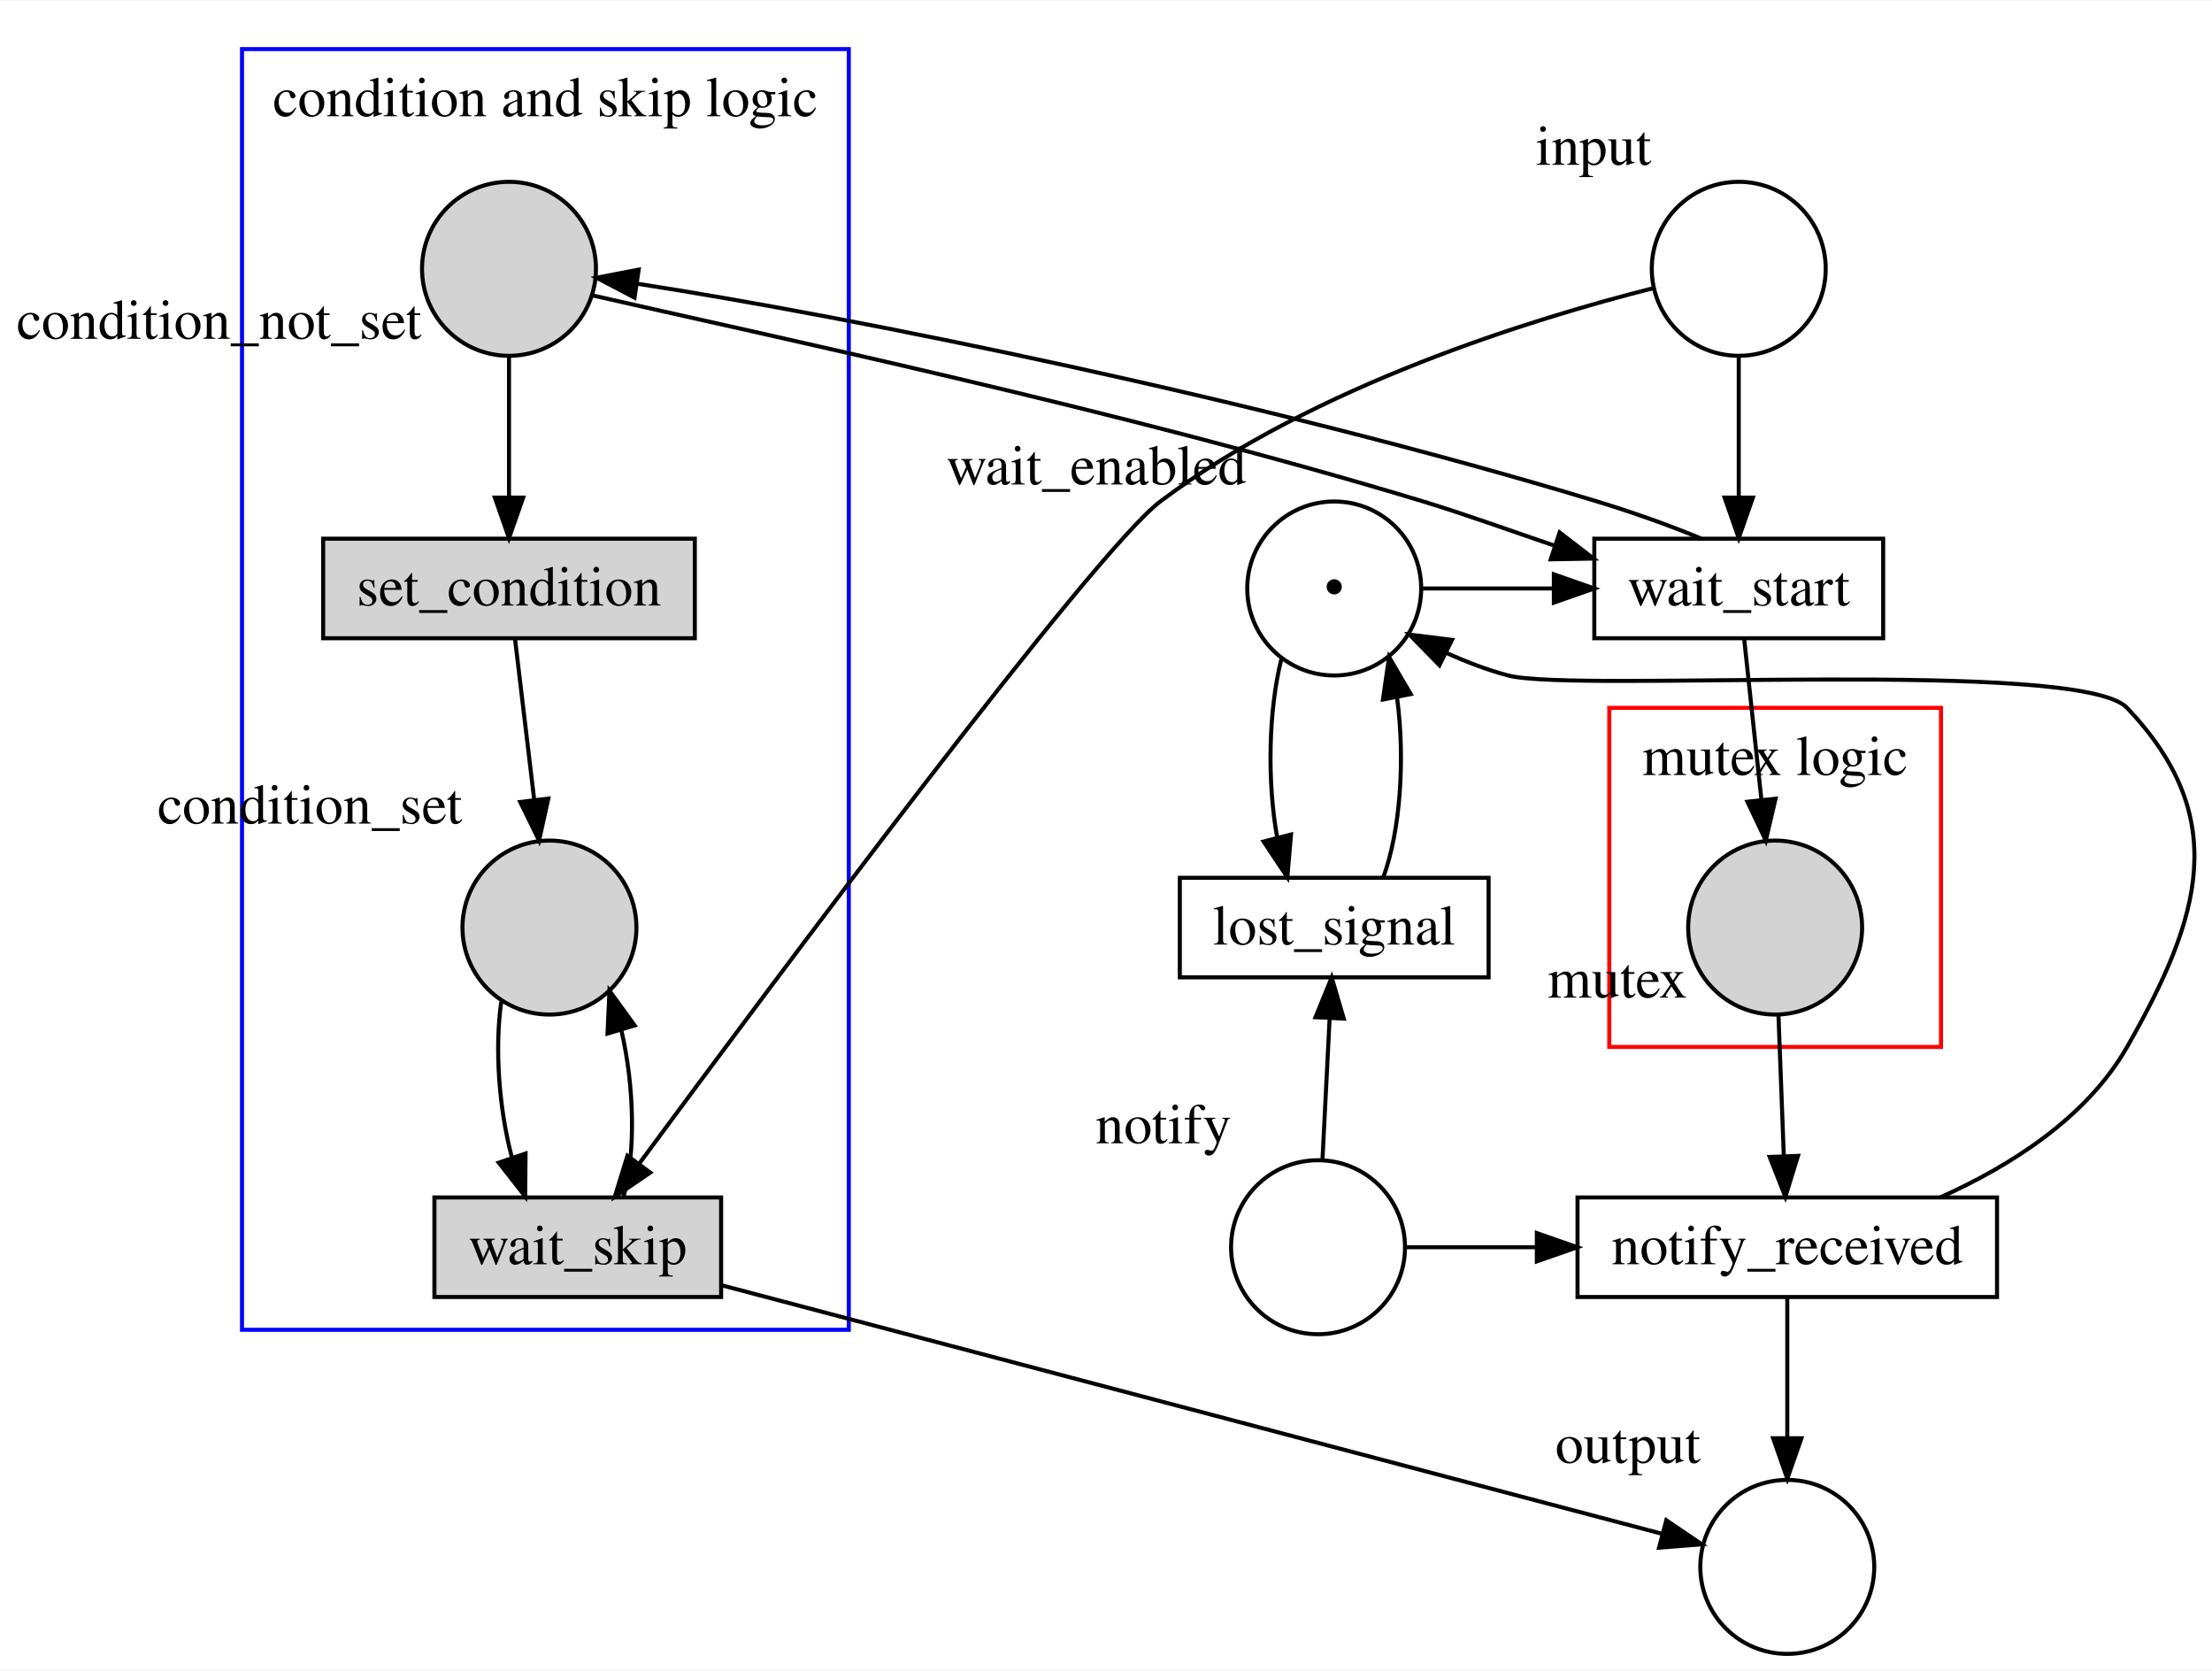
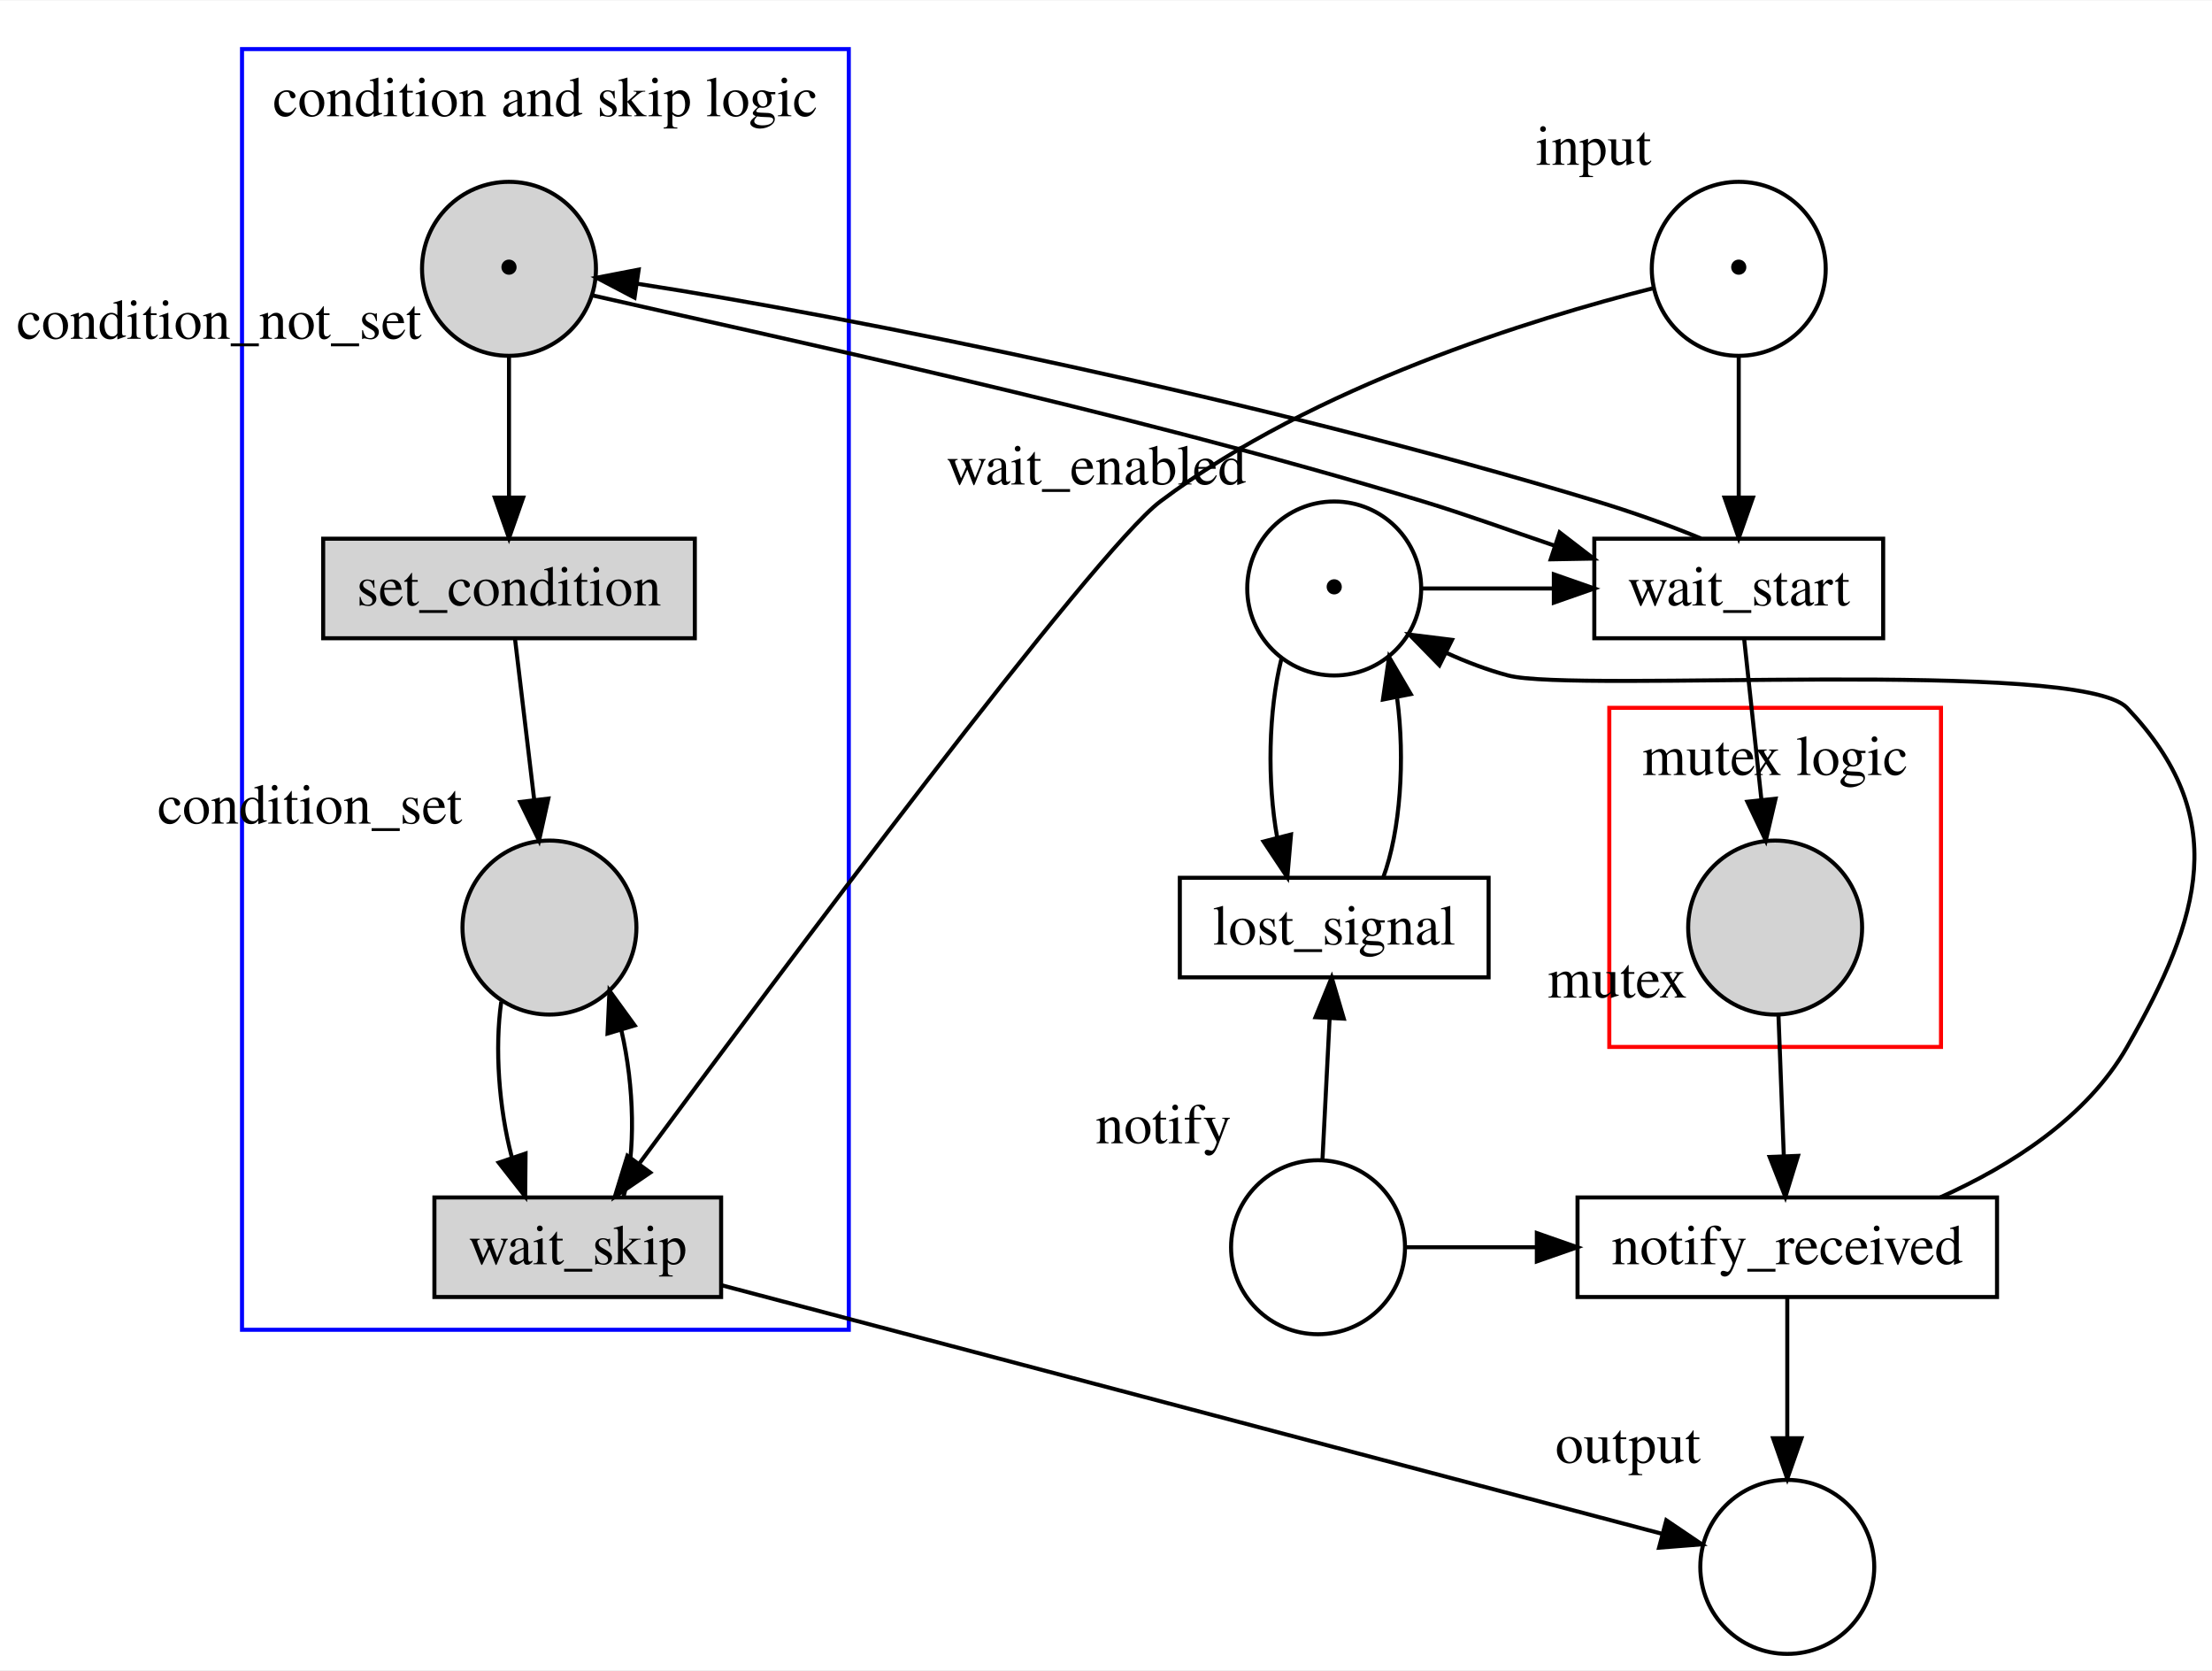
<svg xmlns="http://www.w3.org/2000/svg" width="547pt" height="413pt" viewBox="0.00 0.00 546.82 412.60">
  <g id="graph0" class="graph" transform="scale(1 1) rotate(0) translate(4 408.6)">
    <polygon fill="#ffffff" stroke="transparent" points="-4,4 -4,-408.6 542.818,-408.6 542.818,4 -4,4" />
    <g id="clust1" class="cluster">
      <polygon fill="none" stroke="#ff0000" points="393.827,-150 393.827,-233.8 475.827,-233.8 475.827,-150 393.827,-150" />
      <text text-anchor="middle" x="434.827" y="-217.2" font-family="Times,serif" font-size="14.00" fill="#000000">mutex logic</text>
    </g>
    <g id="clust2" class="cluster">
      <polygon fill="none" stroke="#0000ff" points="55.827,-80.1 55.827,-396.6 205.827,-396.6 205.827,-80.1 55.827,-80.1" />
      <text text-anchor="middle" x="130.827" y="-380" font-family="Times,serif" font-size="14.00" fill="#000000">condition and skip logic</text>
    </g>
    <g id="node1" class="node">
      <polygon fill="none" stroke="#000000" points="461.531,-275.601 390.123,-275.601 390.123,-250.999 461.531,-250.999 461.531,-275.601" />
      <text text-anchor="middle" x="425.827" y="-259.1" font-family="Times,serif" font-size="14.00" fill="#000000">wait_start</text>
    </g>
    <g id="node6" class="node">
</g>
    <g id="node9" class="node">
      <ellipse fill="#d3d3d3" stroke="#000000" cx="434.827" cy="-179.5" rx="21.5" ry="21.5" />
      <text text-anchor="middle" x="395.829" y="-162.2" font-family="Times,serif" font-size="14.00" fill="#000000">mutex</text>
    </g>
    <g id="edge11" class="edge">
      <path fill="none" stroke="#000000" d="M427.155,-250.935C428.277,-240.486 429.935,-225.052 431.422,-211.201" />
      <polygon fill="#000000" stroke="#000000" points="434.927,-211.343 432.515,-201.026 427.967,-210.595 434.927,-211.343" />
    </g>
    <g id="node10" class="node">
      <ellipse fill="#d3d3d3" stroke="#000000" cx="121.827" cy="-342.3" rx="21.5" ry="21.5" />
+       <text text-anchor="middle" x="121.827" y="-338.1" font-family="Times,serif" font-size="14.00" fill="#000000">•</text>
      <text text-anchor="middle" x="50.163" y="-325" font-family="Times,serif" font-size="14.00" fill="#000000">condition_not_set</text>
    </g>
    <g id="edge18" class="edge">
      <path fill="none" stroke="#000000" d="M416.483,-275.656C408.819,-278.865 399.53,-282.158 390.827,-284.8 307.661,-310.045 205.89,-330.546 153.569,-338.609" />
      <polygon fill="#000000" stroke="#000000" points="152.864,-335.175 143.481,-340.096 153.885,-342.1 152.864,-335.175" />
    </g>
    <g id="node2" class="node">
      <polygon fill="none" stroke="#000000" points="363.994,-191.801 287.66,-191.801 287.66,-167.199 363.994,-167.199 363.994,-191.801" />
      <text text-anchor="middle" x="325.827" y="-175.3" font-family="Times,serif" font-size="14.00" fill="#000000">lost_signal</text>
    </g>
    <g id="node4" class="node">
      <ellipse fill="none" stroke="#000000" cx="325.827" cy="-263.3" rx="21.5" ry="21.5" />
      <text text-anchor="middle" x="325.827" y="-259.1" font-family="Times,serif" font-size="14.00" fill="#000000">•</text>
      <text text-anchor="middle" x="267.008" y="-289" font-family="Times,serif" font-size="14.00" fill="#000000">wait_enabled</text>
    </g>
    <g id="edge3" class="edge">
      <path fill="none" stroke="#000000" d="M337.92,-191.811C342.214,-203.41 343.37,-221.184 341.388,-236.108" />
      <polygon fill="#000000" stroke="#000000" points="337.871,-235.857 339.39,-246.342 344.741,-237.198 337.871,-235.857" />
    </g>
    <g id="node3" class="node">
      <polygon fill="none" stroke="#000000" points="489.678,-112.801 385.975,-112.801 385.975,-88.199 489.678,-88.199 489.678,-112.801" />
      <text text-anchor="middle" x="437.827" y="-96.3" font-family="Times,serif" font-size="14.00" fill="#000000">notify_received</text>
    </g>
    <g id="edge10" class="edge">
      <path fill="none" stroke="#000000" d="M475.663,-112.83C492.98,-120.585 511.833,-132.511 521.827,-150 540.305,-182.337 547.466,-206.785 521.827,-233.8 510.108,-246.148 385.287,-237.458 368.827,-241.8 363.712,-243.149 358.495,-245.148 353.539,-247.392" />
      <polygon fill="#000000" stroke="#000000" points="351.835,-244.33 344.426,-251.904 354.941,-250.604 351.835,-244.33" />
    </g>
    <g id="node8" class="node">
      <ellipse fill="none" stroke="#000000" cx="437.827" cy="-21.5" rx="21.5" ry="21.5" />
      <text text-anchor="middle" x="398.436" y="-47.2" font-family="Times,serif" font-size="14.00" fill="#000000">output</text>
    </g>
    <g id="edge7" class="edge">
      <path fill="none" stroke="#000000" d="M437.827,-88.156C437.827,-78.893 437.827,-65.767 437.827,-53.609" />
      <polygon fill="#000000" stroke="#000000" points="441.327,-53.296 437.827,-43.296 434.327,-53.296 441.327,-53.296" />
    </g>
    <g id="edge8" class="edge">
      <path fill="none" stroke="#000000" d="M347.702,-263.3C358.417,-263.3 369.132,-263.3 379.848,-263.3" />
      <polygon fill="#000000" stroke="#000000" points="380.121,-266.8 390.121,-263.3 380.121,-259.8 380.121,-266.8" />
    </g>
    <g id="edge1" class="edge">
      <path fill="none" stroke="#000000" d="M312.777,-245.937C309.562,-233.101 309.218,-215.521 311.745,-201.669" />
      <polygon fill="#000000" stroke="#000000" points="315.145,-202.5 314.236,-191.944 308.364,-200.762 315.145,-202.5" />
    </g>
    <g id="node5" class="node">
      <ellipse fill="none" stroke="#000000" cx="321.827" cy="-100.5" rx="21.5" ry="21.5" />
      <text text-anchor="middle" x="283.606" y="-126.2" font-family="Times,serif" font-size="14.00" fill="#000000">notify</text>
    </g>
    <g id="edge2" class="edge">
      <path fill="none" stroke="#000000" d="M322.914,-121.983C323.465,-132.854 324.133,-146.042 324.69,-157.047" />
      <polygon fill="#000000" stroke="#000000" points="321.2,-157.346 325.202,-167.156 328.192,-156.992 321.2,-157.346" />
    </g>
    <g id="edge9" class="edge">
      <path fill="none" stroke="#000000" d="M343.577,-100.5C354.272,-100.5 364.967,-100.5 375.662,-100.5" />
      <polygon fill="#000000" stroke="#000000" points="375.916,-104 385.916,-100.5 375.916,-97 375.916,-104" />
    </g>
    <g id="node7" class="node">
      <ellipse fill="none" stroke="#000000" cx="425.827" cy="-342.3" rx="21.5" ry="21.5" />
+       <text text-anchor="middle" x="425.827" y="-338.1" font-family="Times,serif" font-size="14.00" fill="#000000">•</text>
      <text text-anchor="middle" x="389.936" y="-368" font-family="Times,serif" font-size="14.00" fill="#000000">input</text>
    </g>
    <g id="edge4" class="edge">
      <path fill="none" stroke="#000000" d="M425.827,-320.713C425.827,-309.886 425.827,-296.78 425.827,-285.826" />
      <polygon fill="#000000" stroke="#000000" points="429.327,-285.752 425.827,-275.752 422.327,-285.752 429.327,-285.752" />
    </g>
    <g id="node12" class="node">
      <polygon fill="#d3d3d3" stroke="#000000" points="174.266,-112.801 103.388,-112.801 103.388,-88.199 174.266,-88.199 174.266,-112.801" />
      <text text-anchor="middle" x="138.827" y="-96.3" font-family="Times,serif" font-size="14.00" fill="#000000">wait_skip</text>
    </g>
    <g id="edge13" class="edge">
      <path fill="none" stroke="#000000" d="M404.691,-337.513C375.156,-330.047 320.89,-313.432 282.827,-284.8 266.589,-272.586 187.715,-166.808 154.076,-121.24" />
      <polygon fill="#000000" stroke="#000000" points="156.734,-118.947 147.983,-112.975 151.1,-123.101 156.734,-118.947" />
    </g>
    <g id="edge12" class="edge">
      <path fill="none" stroke="#000000" d="M435.647,-157.913C436.058,-147.086 436.555,-133.98 436.971,-123.026" />
      <polygon fill="#000000" stroke="#000000" points="440.472,-123.078 437.354,-112.952 433.477,-122.812 440.472,-123.078" />
    </g>
    <g id="edge17" class="edge">
      <path fill="none" stroke="#000000" d="M142.512,-335.719C183.726,-326.258 273.256,-307.436 347.827,-284.8 358.159,-281.664 369.316,-277.61 380.328,-273.868" />
      <polygon fill="#000000" stroke="#000000" points="381.546,-277.152 389.944,-270.692 379.351,-270.505 381.546,-277.152" />
    </g>
    <g id="node13" class="node">
      <polygon fill="#d3d3d3" stroke="#000000" points="167.764,-275.601 75.89,-275.601 75.89,-250.999 167.764,-250.999 167.764,-275.601" />
      <text text-anchor="middle" x="121.827" y="-259.1" font-family="Times,serif" font-size="14.00" fill="#000000">set_condition</text>
    </g>
    <g id="edge19" class="edge">
      <path fill="none" stroke="#000000" d="M121.827,-320.713C121.827,-309.886 121.827,-296.78 121.827,-285.826" />
      <polygon fill="#000000" stroke="#000000" points="125.327,-285.752 121.827,-275.752 118.327,-285.752 125.327,-285.752" />
    </g>
    <g id="node11" class="node">
      <ellipse fill="#d3d3d3" stroke="#000000" cx="131.827" cy="-179.5" rx="21.5" ry="21.5" />
      <text text-anchor="middle" x="72.609" y="-205.2" font-family="Times,serif" font-size="14.00" fill="#000000">condition_set</text>
    </g>
    <g id="edge15" class="edge">
      <path fill="none" stroke="#000000" d="M119.915,-161.177C118.277,-149.755 119.315,-134.978 122.493,-122.867" />
      <polygon fill="#000000" stroke="#000000" points="125.922,-123.656 125.825,-113.061 119.294,-121.404 125.922,-123.656" />
    </g>
    <g id="edge14" class="edge">
      <path fill="none" stroke="#000000" d="M174.3,-91.127C233.425,-75.506 351.131,-44.406 407.008,-29.643" />
      <polygon fill="#000000" stroke="#000000" points="407.92,-33.022 416.694,-27.084 406.131,-26.254 407.92,-33.022" />
    </g>
    <g id="edge16" class="edge">
      <path fill="none" stroke="#000000" d="M150.141,-112.961C153.21,-123.942 152.802,-140.284 149.623,-154.024" />
      <polygon fill="#000000" stroke="#000000" points="146.184,-153.308 146.663,-163.892 152.888,-155.319 146.184,-153.308" />
    </g>
    <g id="edge20" class="edge">
      <path fill="none" stroke="#000000" d="M123.302,-250.935C124.549,-240.486 126.391,-225.052 128.044,-211.201" />
      <polygon fill="#000000" stroke="#000000" points="131.548,-211.37 129.258,-201.026 124.598,-210.541 131.548,-211.37" />
    </g>
  </g>
</svg>
